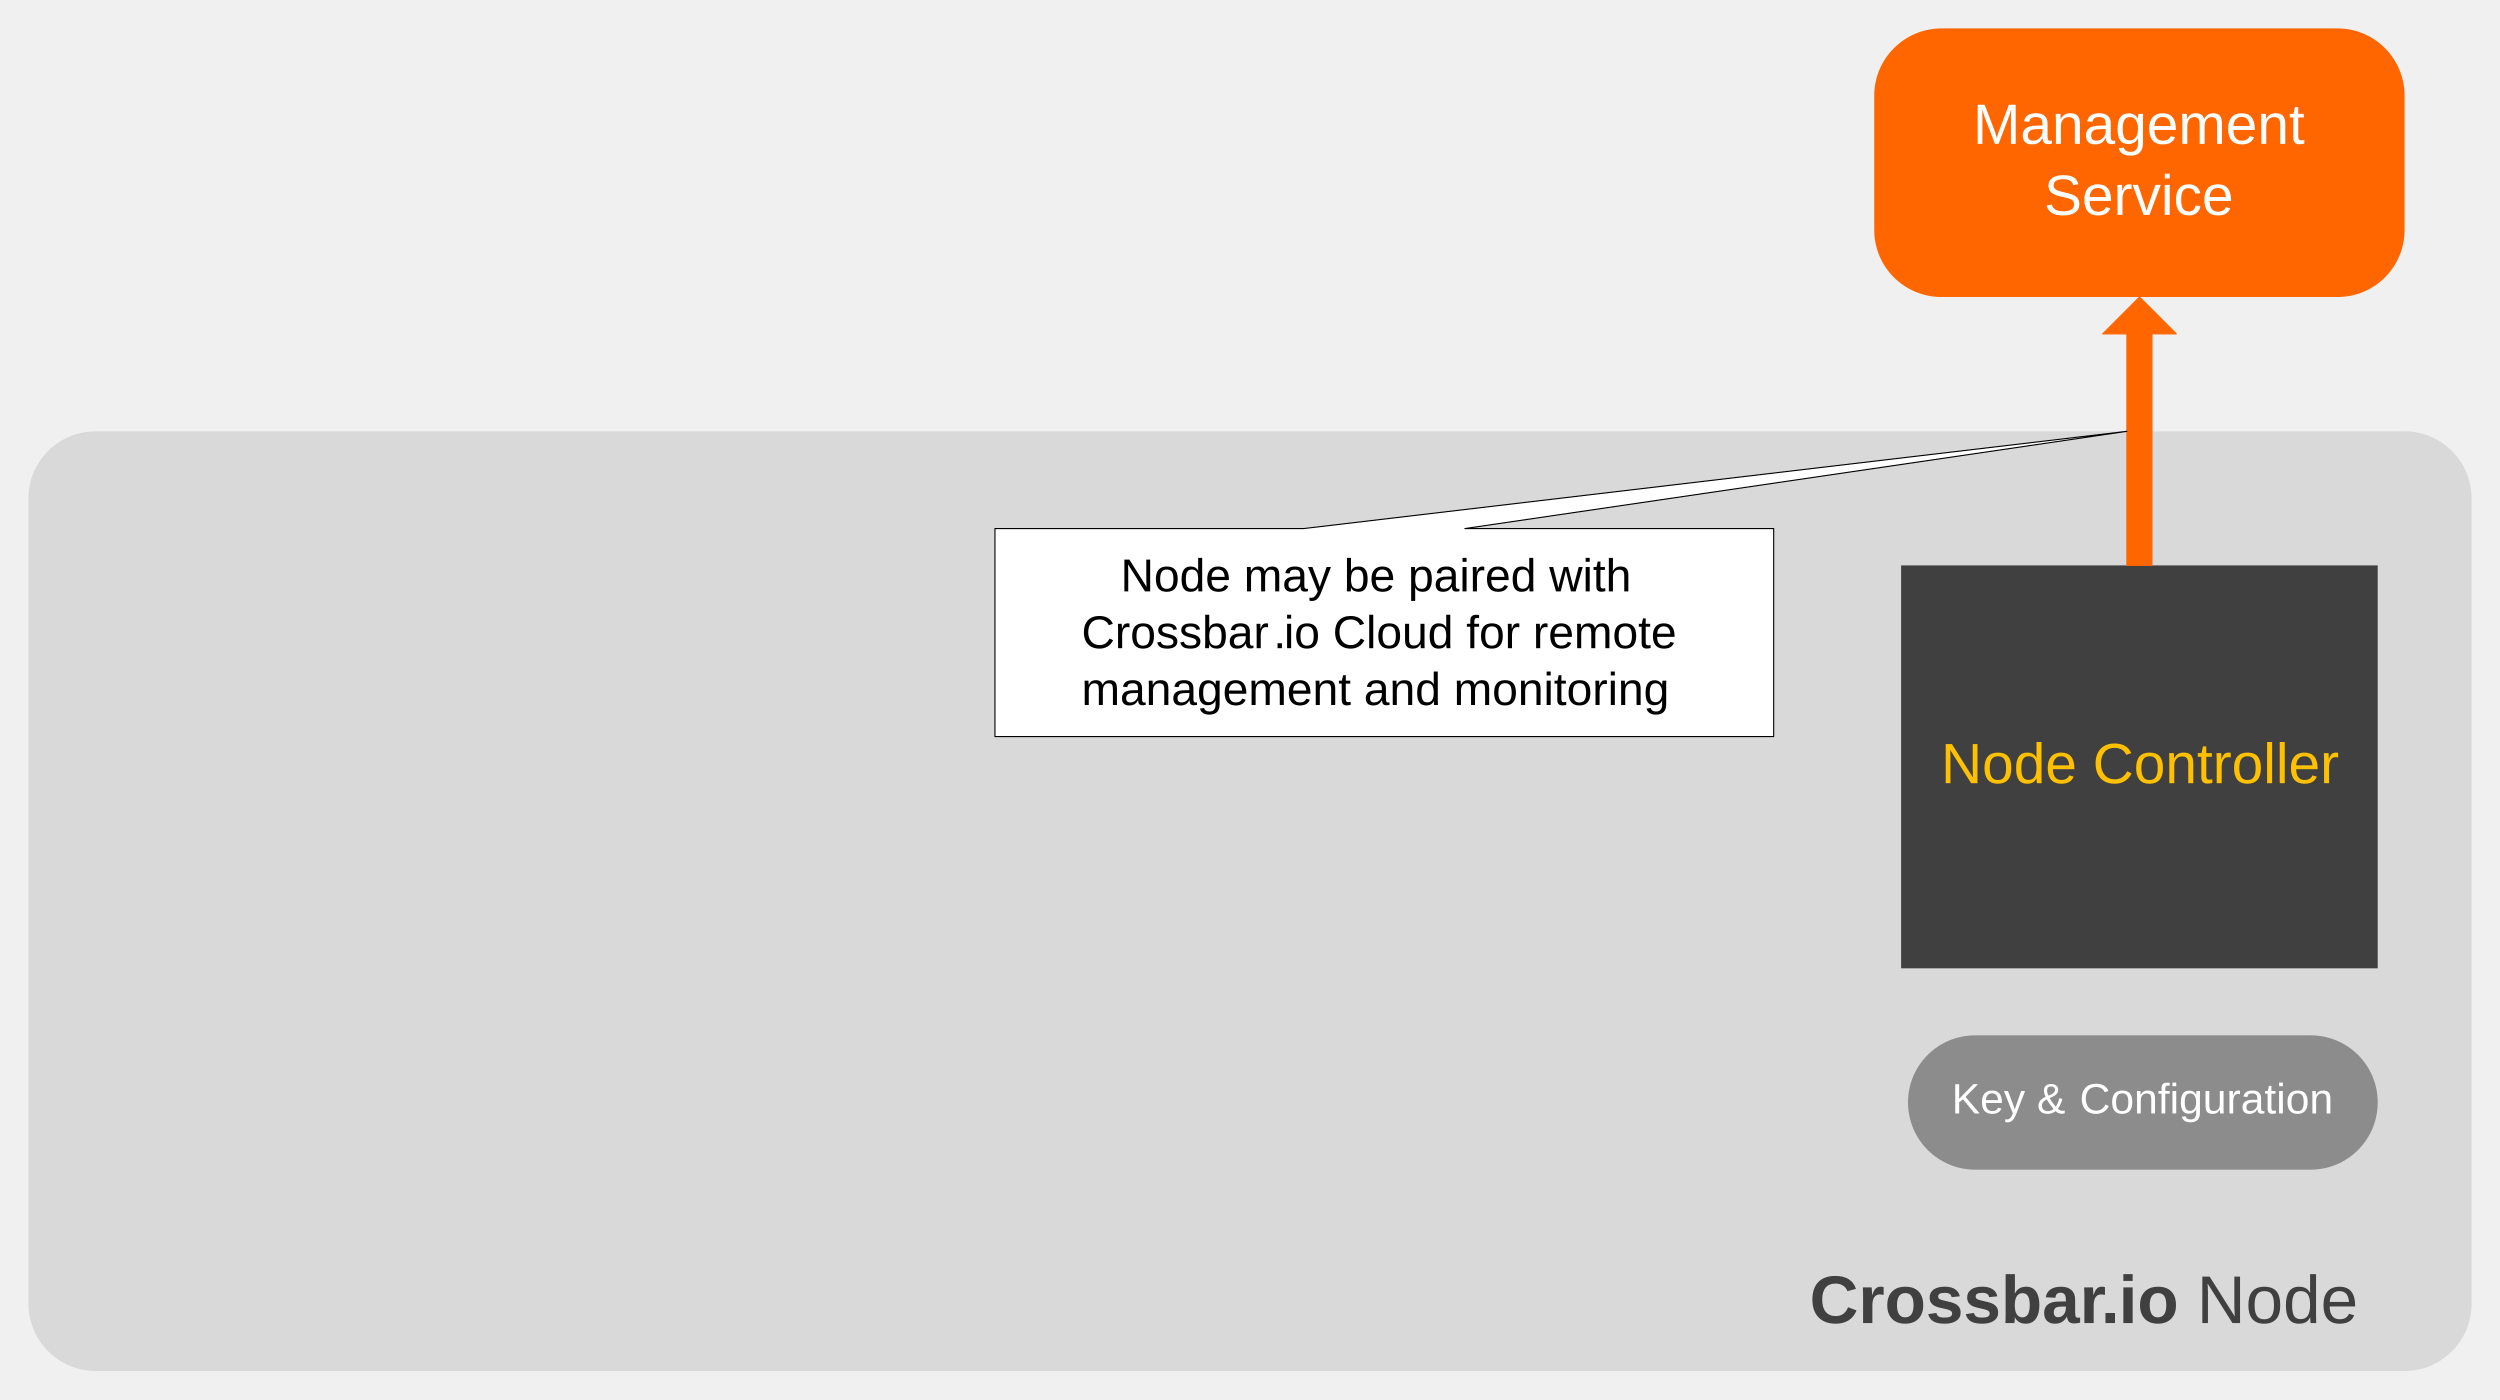
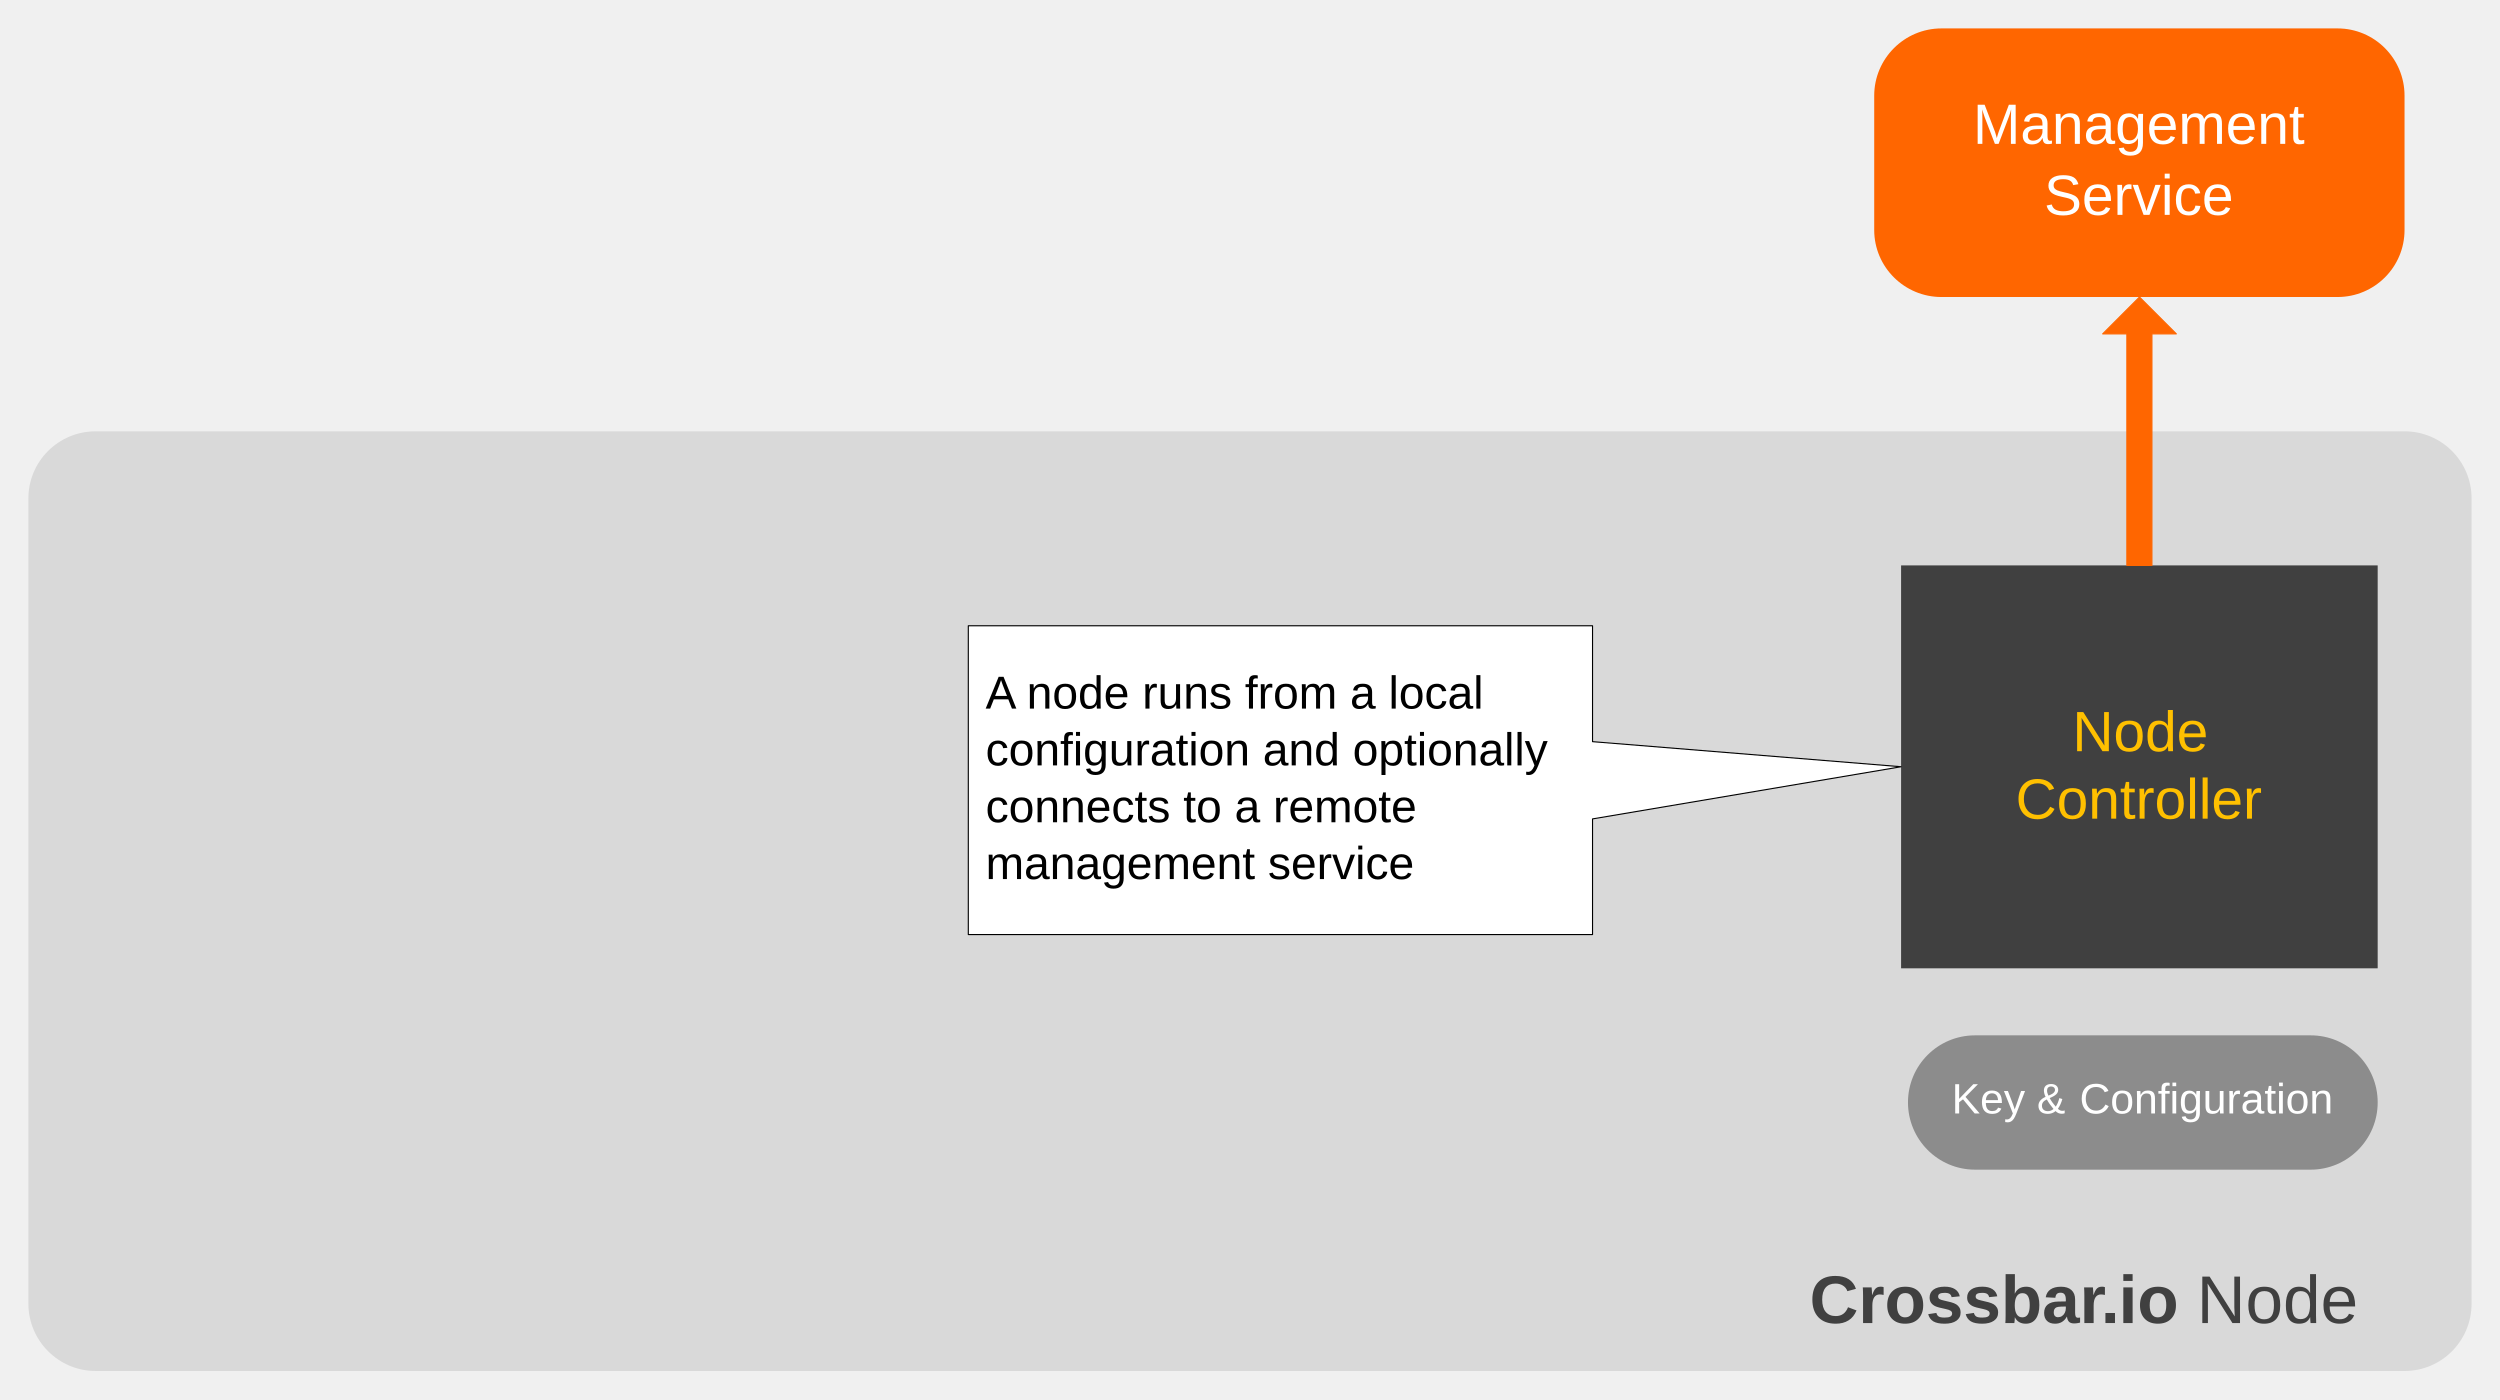
<svg xmlns="http://www.w3.org/2000/svg" version="1.1" viewBox="0 0 879.84 492.5">
-   <g transform="translate(682.78 71.031)">
-     <g transform="translate(-674.65 -62.906)">
+   <g transform="translate(706.01 -17.408)">
+     <g transform="translate(-697.89 25.533)">
      <path d="m838.12 474.38c13.047 0 23.594-10.625 23.594-23.672v-283.44c0-13.047-10.547-23.594-23.594-23.594h-812.58c-13.04-0.01-23.665 10.54-23.665 23.59v283.44c0 13.04 10.625 23.67 23.672 23.67h812.58z" fill-rule="evenodd" fill="#d9d9d9" />
      <path d="m805.08 403.52c13.047 0 23.594-10.625 23.594-23.672s-10.547-23.594-23.594-23.594h-118.12c-13.047 0-23.594 10.547-23.594 23.594s10.547 23.672 23.594 23.672h118.12z" fill-rule="evenodd" fill="#8c8c8c" />
      <text xml:space="preserve" font-size="15px" y="383.75" x="678.75" font-family="Arial" fill="#ffffff">Key </text>
      <text xml:space="preserve" font-size="15px" y="383.75" x="708.75" font-family="Arial" fill="#ffffff">&amp; </text>
      <text xml:space="preserve" font-size="15px" y="383.75" x="723.75" font-family="Arial" fill="#ffffff">Configuration</text>
      <path d="m660.94 190.86v141.8h167.73v-141.8h-167.73z" fill-rule="evenodd" fill="#404040" />
-       <text xml:space="preserve" font-size="20px" y="267.5" x="675" font-family="Arial" fill="#ffc000">Node Controller</text>
+       <text xml:space="preserve" font-size="20px" y="256.25" x="721.25" font-family="Arial" fill="#ffc000">Node</text>
+       <text xml:space="preserve" font-size="20px" y="280" x="701.25" font-family="Arial" fill="#ffc000">Controller</text>
      <path d="m814.53 96.406c13.047 0 23.594-10.547 23.594-23.594v-47.266c0-13.046-10.54-23.671-23.59-23.671h-139.38c-13.047 0-23.672 10.625-23.672 23.672v47.266c0 13.047 10.625 23.594 23.672 23.594h139.38z" fill-rule="evenodd" fill="#f60" />
      <text xml:space="preserve" font-size="20px" y="42.5" x="686.25" font-family="Arial" fill="#ffffff">Management</text>
      <text xml:space="preserve" font-size="20px" y="67.5" x="711.25" font-family="Arial" fill="#ffffff">Service</text>
      <text font-weight="bold" xml:space="preserve" font-size="23.75px" y="457.5" x="628.75" font-family="Arial" fill="#404040">Crossbar</text>
      <text font-weight="bold" xml:space="preserve" font-size="23.75px" y="457.5" x="731.25" font-family="Arial" fill="#404040">.</text>
      <text font-weight="bold" xml:space="preserve" font-size="23.75px" y="457.5" x="737.5" font-family="Arial" fill="#404040">io </text>
      <text xml:space="preserve" font-size="23.75px" y="457.5" x="765" font-family="Arial" fill="#404040">Node</text>
      <path d="m744.84 96.406-12.96 12.974h8.516v81.484h8.828v-81.484h8.594l-12.969-12.969z" fill-rule="evenodd" fill="#f60" />
      <path stroke-linejoin="round" d="m744.84 96.406-12.96 12.974h8.516v81.484h8.828v-81.484h8.594l-12.969-12.969z" stroke="#f60" stroke-linecap="round" stroke-width=".391px" fill="none" />
-       <path d="m342.03 205.39v-27.5h108.67l289.69-34.219-232.97 34.219h108.67v73.203h-274.06v-45.703z" fill-rule="evenodd" fill="#fff" />
-       <path stroke-linejoin="round" d="m342.03 205.39v-27.5h108.67l289.69-34.219-232.97 34.219h108.67v73.203h-274.06v-45.703z" stroke="#000" stroke-linecap="round" stroke-width=".391px" fill="none" />
-       <text xml:space="preserve" font-size="16.25px" y="200" x="386.25" font-family="Arial" fill="#000000">Node may be paired with </text>
-       <text xml:space="preserve" font-size="16.25px" y="220" x="372.5" font-family="Arial" fill="#000000">Crossbar</text>
-       <text xml:space="preserve" font-size="16.25px" y="220" x="440" font-family="Arial" fill="#000000">.</text>
-       <text xml:space="preserve" font-size="16.25px" y="220" x="443.75" font-family="Arial" fill="#000000">io Cloud for remote </text>
-       <text xml:space="preserve" font-size="16.25px" y="240" x="372.5" font-family="Arial" fill="#000000">management and monitoring</text>
+       <path d="m332.66 252.89v-40.781h219.69v40.781l108.59 8.828-108.59 18.359v40.703h-219.69v-67.891z" fill-rule="evenodd" fill="#fff" />
+       <path stroke-linejoin="round" d="m332.66 252.89v-40.781h219.69v40.781l108.59 8.828-108.59 18.359v40.703h-219.69v-67.891z" stroke="#000" stroke-linecap="round" stroke-width=".391px" fill="none" />
+       <text xml:space="preserve" font-size="16.25px" y="241.25" x="338.75" font-family="Arial" fill="#000000">A node runs from a local </text>
+       <text xml:space="preserve" font-size="16.25px" y="261.25" x="338.75" font-family="Arial" fill="#000000">configuration and optionally </text>
+       <text xml:space="preserve" font-size="16.25px" y="281.25" x="338.75" font-family="Arial" fill="#000000">connects to a remote </text>
+       <text xml:space="preserve" font-size="16.25px" y="301.25" x="338.75" font-family="Arial" fill="#000000">management service</text>
    </g>
  </g>
</svg>
